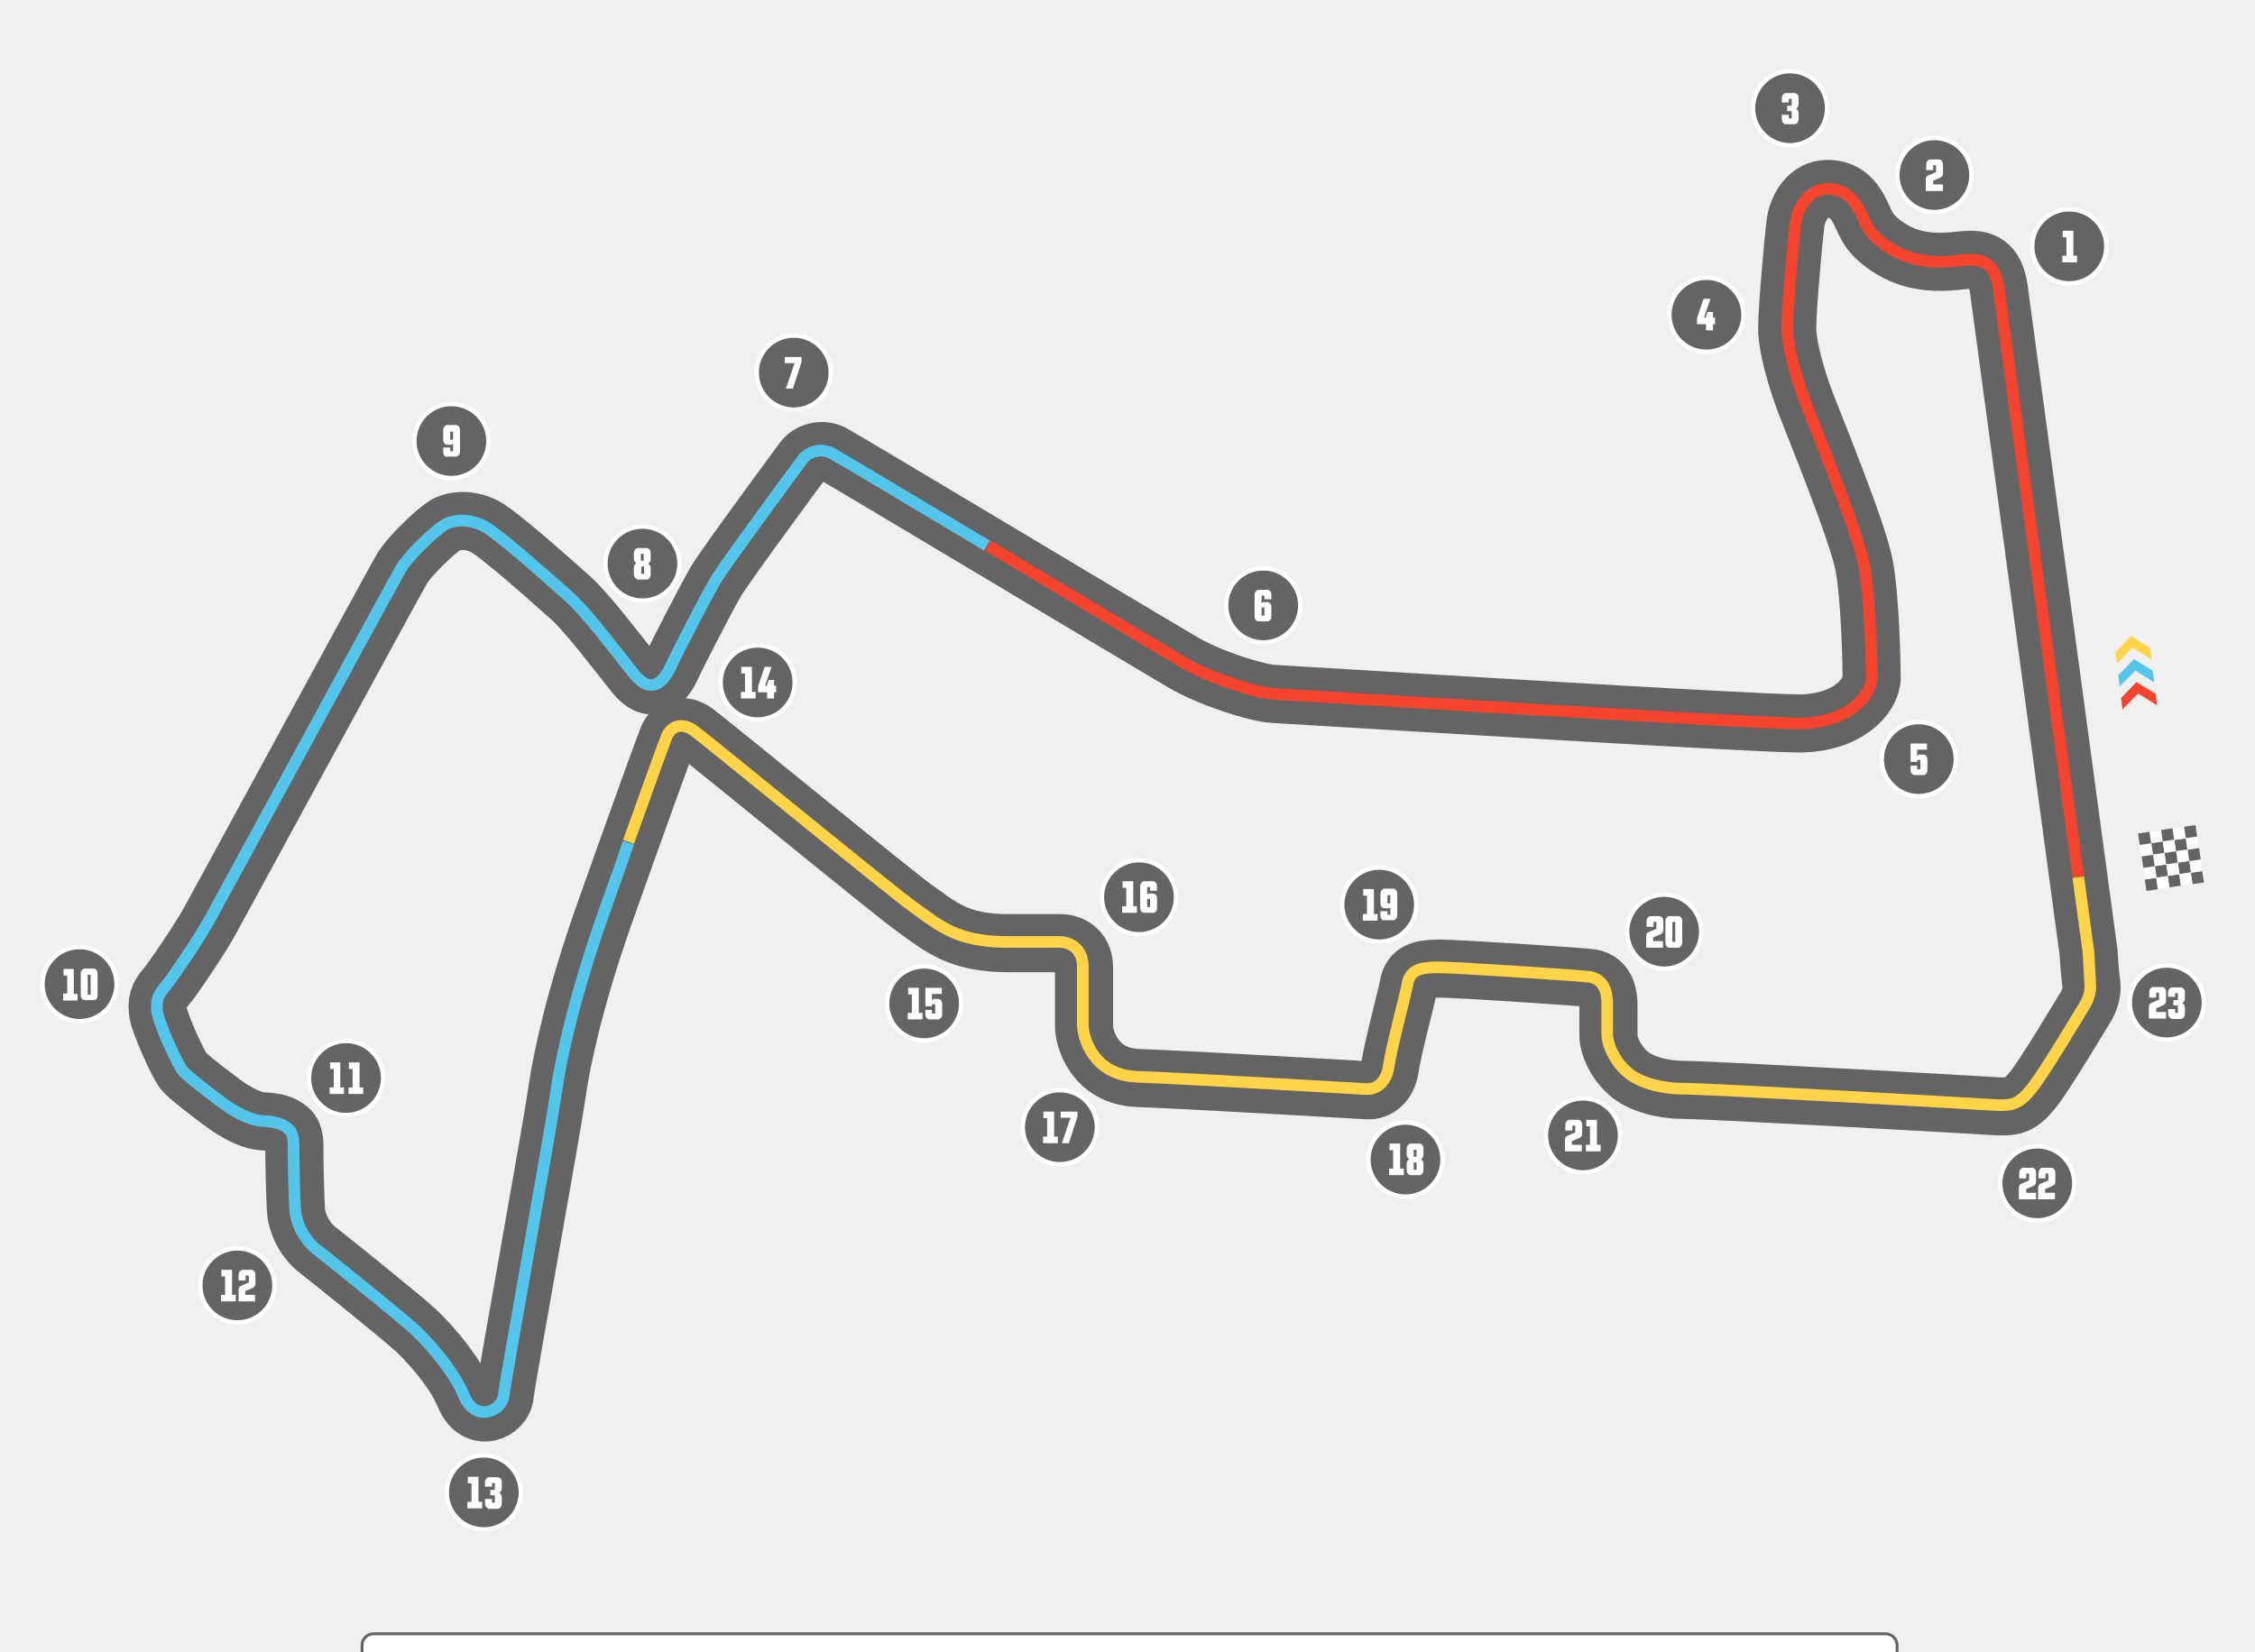
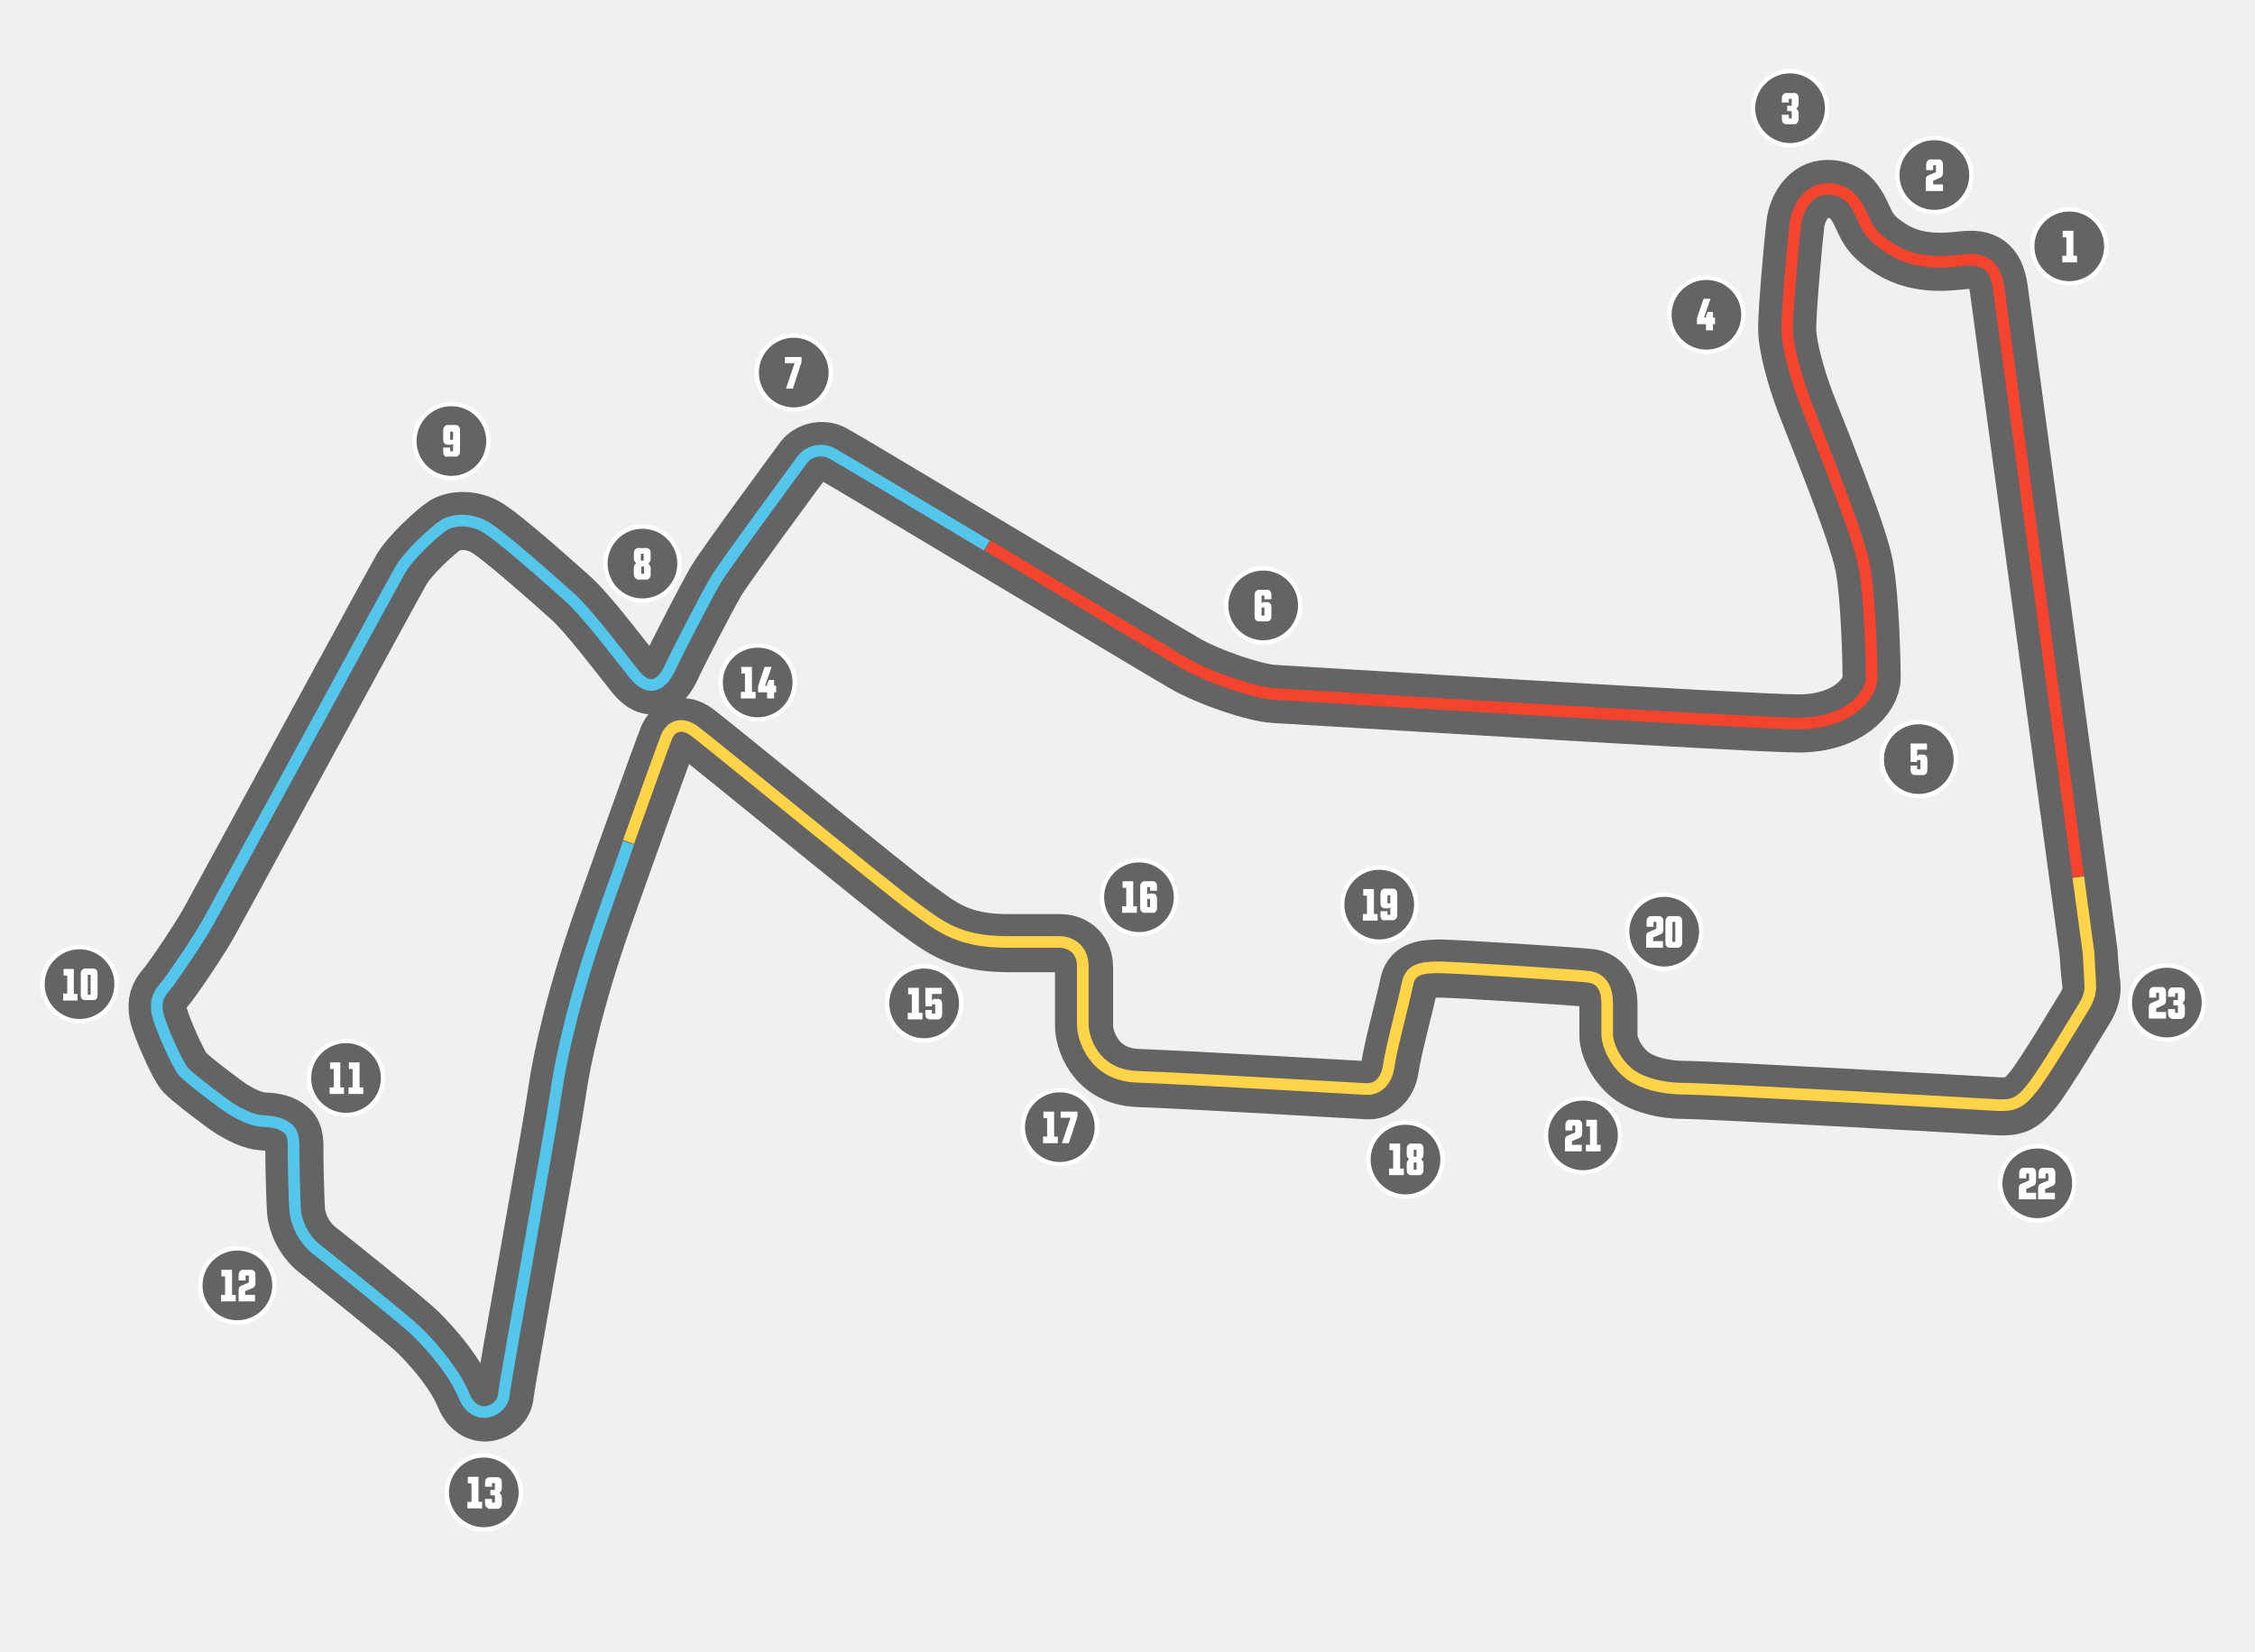
- <svg xmlns="http://www.w3.org/2000/svg" xmlns:xlink="http://www.w3.org/1999/xlink" version="1.1" x="0px" y="0px" viewBox="0 0 550 403" style="enable-background:new 0 0 550 443.7;" xml:space="preserve">
+ <svg xmlns="http://www.w3.org/2000/svg" version="1.1" x="0px" y="0px" viewBox="0 0 550 403" style="enable-background:new 0 0 550 443.7;" xml:space="preserve">
  <style type="text/css">
	.st0{fill:none;stroke:#646464;stroke-width:14.173;stroke-miterlimit:10;}
	.st1{fill:none;stroke:#FFD449;stroke-width:2.835;stroke-miterlimit:10;}
	.st2{fill:none;stroke:#54C6EB;stroke-width:2.835;stroke-miterlimit:10;}
	.st3{fill:none;stroke:#F4442E;stroke-width:2.835;stroke-miterlimit:10;}
	.st4{fill:none;stroke:#FFFFFF;stroke-width:2.126;}
	.st5{fill:#646464;}
	.st6{fill:#FFFFFF;}
	.st7{fill:#09BC8A;}
	.st8{fill:none;stroke:#646464;stroke-width:2.835;stroke-miterlimit:10;}
	.st9{fill:none;stroke:#09BC8A;stroke-width:1.984;stroke-miterlimit:10;}
	.st10{fill:none;stroke:#09BC8A;stroke-width:2.21;stroke-miterlimit:10;}
	.st11{fill:#FF3380;}
	.st12{fill:none;stroke:#FF3380;stroke-width:1.984;stroke-miterlimit:10;}
	.st13{fill:none;stroke:#646464;stroke-width:0.709;stroke-miterlimit:10;}
	.st14{fill:none;stroke:#F4442E;stroke-width:5.669;stroke-miterlimit:10;}
	.st15{fill:none;stroke:#54C6EB;stroke-width:5.669;stroke-miterlimit:10;}
	.st16{fill:none;stroke:#FFD449;stroke-width:5.669;stroke-miterlimit:10;}
	.st17{fill:none;stroke:#09BC8A;stroke-width:2.835;stroke-miterlimit:10;}
	.st18{clip-path:url(#SVGID_00000084524135619828616440000008983860963451778445_);}
	.st19{fill:#F4442E;}
	.st20{fill:#54C6EB;}
	.st21{fill:#FFD449;}
</style>
  <g id="コース">
    <path class="st0" d="M509.4,232.3c0,0-21.1-155.9-21.9-161.9c-0.9-6-3.7-7.5-8.8-6.9c-5.2,0.6-11.4,0.9-17.2-2.6s-6.2-6-7.7-9   c-1.5-3-3.5-5.8-8.1-5.8s-7.3,4.5-7.8,8.5s-2,20.8-2,25.5c0,4.7,2.4,12.6,4.3,17.7s13,32,14.5,40.3c1.5,8.3,1.8,24.4,1.8,27.2   c0,4.5-5.9,11.2-17.8,11.2s-123.8-7-128-7.2s-15.7-3.9-22-7.6c-6.4-3.7-82.9-49.6-85.6-51s-5.7-0.4-7.1,1.4   c-1.4,1.9-18.9,25.6-21.3,29.6c-2.4,4.1-9.7,18.3-10.9,21c-2,4.4-5.1,6.6-8.9,1.9c-4.5-5.6-11.5-15-16-19   c-4.5-4-16.9-15.1-20.6-17.1c-3.7-2-7.7-1.6-9.8-0.3c-2.1,1.3-8.7,7.4-10.6,10.8c-2,3.4-44.7,82.1-47,86.2   c-2.3,4.1-8.7,13.6-10.4,15.6c-1.8,2-2.4,3.7-1.9,6.5c0.5,2.7,4.9,12.7,6.4,14.3s9.7,7.9,11.7,9.1s4.7,2.7,7.5,2.9   c2.7,0.1,4.7,0.5,6.3,1.9c1.5,1.3,1.3,3.6,1.3,5.9s0.2,11.2,0.4,14c0.2,2.9,2,7,5.2,9.5c3.2,2.5,21.4,17.1,24.4,20   c4.7,4.6,9.5,10.6,11.6,15.8c2.8,6.6,9.4,3.7,9.7-0.4c0.2-2.7,11.5-64.9,12.7-73.5c1.2-8.7,4.7-24.3,11.6-43.8   c6.9-19.5,14.6-40.8,15.5-43s3.4-3.8,6.7-1.4c3.3,2.4,49,39.9,53.5,43c6.3,4.5,10.6,8.5,22.8,8.5c8.9,0,10.9,0,12.8,0   c2,0,5.7,1.2,5.7,6c0,4.8,0,11.1,0,14.2s2.5,12.3,13.2,12.7c13.6,0.5,53.7,2.9,56,3c2.3,0.1,4.8-1.5,5.4-5.5c0.5-4,4-17,4.6-20.2   s2.9-4,7.4-4s34.5,2,36.8,2.3s4.5,1.8,4.5,6.6c0,3,0,4.9,0,7.4c0,2.4,1.6,6.3,4.7,9.1c3.1,2.9,9,4.2,13.6,4.2   c6.5,0,72.1,3.7,76.5,4c4.2,0.2,5.8-0.4,8.7-4c2.9-3.5,11.5-18,12.7-19.9c1.2-1.9,1.8-3.8,1.6-5.9   C509.7,237.6,509.4,232.3,509.4,232.3z" />
  </g>
  <g id="セクター">
    <path class="st1" d="M153.3,205.4c4.7-13.2,8.7-24.2,9.3-25.7c0.9-2.2,3.4-3.8,6.7-1.4c3.3,2.4,49,39.9,53.5,43   c6.3,4.5,10.6,8.5,22.8,8.5c8.9,0,10.9,0,12.8,0c2,0,5.7,1.2,5.7,6c0,4.8,0,11.1,0,14.2s2.5,12.3,13.2,12.7c13.6,0.5,53.7,2.9,56,3   c2.3,0.1,4.8-1.5,5.4-5.5c0.5-4,4-17,4.6-20.2s2.9-4,7.4-4s34.5,2,36.8,2.3s4.5,1.8,4.5,6.6c0,3,0,4.9,0,7.4c0,2.4,1.6,6.3,4.7,9.1   c3.1,2.9,9,4.2,13.6,4.2c6.5,0,72.1,3.7,76.5,4c4.2,0.2,5.8-0.4,8.7-4c2.9-3.5,11.5-18,12.7-19.9c1.2-1.9,1.8-3.8,1.6-5.9   c-0.1-2.1-0.4-7.4-0.4-7.4s-1-7.1-2.5-18.4" />
    <path class="st2" d="M240.7,133.1c-18.9-11.3-36.5-21.8-37.8-22.5c-2.7-1.4-5.7-0.4-7.1,1.4c-1.4,1.9-18.9,25.6-21.3,29.6   c-2.4,4.1-9.7,18.3-10.9,21c-2,4.4-5.1,6.6-8.9,1.9c-4.5-5.6-11.5-15-16-19c-4.5-4-16.9-15.1-20.6-17.1c-3.7-2-7.7-1.6-9.8-0.3   c-2.1,1.3-8.7,7.4-10.6,10.8c-2,3.4-44.7,82.1-47,86.2c-2.3,4.1-8.7,13.6-10.4,15.6c-1.8,2-2.4,3.7-1.9,6.5   c0.5,2.7,4.9,12.7,6.4,14.3s9.7,7.9,11.7,9.1s4.7,2.7,7.5,2.9c2.7,0.1,4.7,0.5,6.3,1.9c1.5,1.3,1.3,3.6,1.3,5.9s0.2,11.2,0.4,14   c0.2,2.9,2,7,5.2,9.5c3.2,2.5,21.4,17.1,24.4,20c4.7,4.6,9.5,10.6,11.6,15.8c2.8,6.6,9.4,3.7,9.7-0.4c0.2-2.7,11.5-64.9,12.7-73.5   c1.2-8.7,4.7-24.3,11.6-43.8c2-5.8,4.2-11.7,6.1-17.3" />
    <path class="st3" d="M506.9,213.9c-5.6-41.4-18.8-138.7-19.4-143.5c-0.9-6-3.7-7.5-8.8-6.9c-5.2,0.6-11.4,0.9-17.2-2.6   s-6.2-6-7.7-9c-1.5-3-3.5-5.8-8.1-5.8s-7.3,4.5-7.8,8.5s-2,20.8-2,25.5c0,4.7,2.4,12.6,4.3,17.7s13,32,14.5,40.3   c1.5,8.3,1.8,24.4,1.8,27.2c0,4.5-5.9,11.2-17.8,11.2s-123.8-7-128-7.2s-15.7-3.9-22-7.6c-3.4-2-26.4-15.8-47.8-28.6" />
  </g>
  <g id="コーナー番号">
    <g>
      <g>
        <circle class="st4" cx="504.7" cy="60.1" r="8.5" />
        <circle class="st5" cx="504.7" cy="60.1" r="8.5" />
      </g>
      <g>
        <path class="st6" d="M503,64v-1.6h1v-4.5h-0.9v-1.6h2.6v6.1h0.9V64H503z" />
      </g>
    </g>
    <g>
      <g>
        <circle class="st4" cx="471.8" cy="42.7" r="8.5" />
        <circle class="st5" cx="471.8" cy="42.7" r="8.5" />
      </g>
      <g>
        <path class="st6" d="M469.7,46.6V44c0-0.6,0.1-1,0.6-1.2l1.9-0.8v-1.6l-0.1-0.1h-0.5l-0.1,0.1v1.1h-1.7v-1.3     c0-0.8,0.4-1.1,0.8-1.3h2.5c0.5,0.2,0.8,0.5,0.8,1.3v1.9c0,0.6-0.1,0.9-0.6,1.2l-1.8,0.8V45h2.4v1.6H469.7z" />
      </g>
    </g>
    <g>
      <g>
        <circle class="st4" cx="436.6" cy="26.4" r="8.5" />
        <circle class="st5" cx="436.6" cy="26.4" r="8.5" />
      </g>
      <g>
        <path class="st6" d="M435.4,30.3c-0.5-0.2-0.8-0.5-0.8-1.3v-1h1.7v0.8l0.1,0.1h0.5l0.1-0.1v-1.6l-0.1-0.1h-1v-1.3h1l0.1-0.1v-1.5     l-0.1-0.1h-0.5l-0.1,0.1V25h-1.7v-1c0-0.8,0.4-1.1,0.8-1.3h2.5c0.5,0.2,0.8,0.5,0.8,1.3v1.3c0,0.6-0.2,0.9-0.6,1.2     c0.4,0.3,0.6,0.6,0.6,1.2V29c0,0.8-0.4,1.1-0.8,1.3H435.4z" />
      </g>
    </g>
    <g>
      <g>
        <circle class="st4" cx="416.2" cy="76.8" r="8.5" />
        <circle class="st5" cx="416.2" cy="76.8" r="8.5" />
      </g>
      <g>
        <path class="st6" d="M417.8,79.1v1.5h-1.7v-1.5h-2.2v-1.5l1.6-4.7h1.7l-1.6,4.6h0.5v-0.4l0.4-1h1.3v1.4h0.5v1.6H417.8z" />
      </g>
    </g>
    <g>
      <g>
        <circle class="st4" cx="468" cy="185.2" r="8.5" />
        <circle class="st5" cx="468" cy="185.2" r="8.5" />
      </g>
      <g>
        <path class="st6" d="M466.8,189.1c-0.5-0.2-0.8-0.5-0.8-1.3v-1h1.6v0.8l0.1,0.1h0.6l0.1-0.1v-2.1l-0.1-0.1h-0.6l-0.1,0.1v0.4     h-1.6v-4.5h4v1.5h-2.4v1.6l0.4-0.4h1.3c0.5,0.2,0.8,0.5,0.8,1.3v2.4c0,0.8-0.4,1.1-0.8,1.3H466.8z" />
      </g>
    </g>
    <g>
      <g>
        <circle class="st4" cx="308.1" cy="147.7" r="8.5" />
        <circle class="st5" cx="308.1" cy="147.7" r="8.5" />
      </g>
      <g>
        <path class="st6" d="M309.3,151.6h-2.5c-0.5-0.2-0.8-0.5-0.8-1.3v-5.1c0-0.8,0.4-1.1,0.8-1.3h2.5c0.5,0.2,0.8,0.5,0.8,1.3v1h-1.7     v-0.8l-0.1-0.1h-0.5l-0.1,0.1v1.8l0.3-0.3h1.3c0.5,0.2,0.8,0.5,0.8,1.3v2.2C310.1,151.1,309.8,151.4,309.3,151.6z M308.3,150.2     l0.1-0.1v-1.8l-0.1-0.1h-0.5l-0.1,0.1v1.8l0.1,0.1H308.3z" />
      </g>
    </g>
    <g>
      <g>
        <circle class="st4" cx="193.6" cy="90.9" r="8.5" />
        <circle class="st5" cx="193.6" cy="90.9" r="8.5" />
      </g>
      <g>
        <path class="st6" d="M191.7,94.8l2.1-6.2h-2.4v-1.5h4.1v1.2l-2.1,6.5H191.7z" />
      </g>
    </g>
    <g>
      <g>
        <circle class="st4" cx="156.7" cy="137.5" r="8.5" />
        <circle class="st5" cx="156.7" cy="137.5" r="8.5" />
      </g>
      <g>
        <path class="st6" d="M155.4,141.3c-0.5-0.2-0.8-0.5-0.8-1.3v-1.4c0-0.6,0.2-0.9,0.6-1.2c-0.4-0.3-0.6-0.6-0.6-1.2V135     c0-0.8,0.4-1.1,0.8-1.3h2.5c0.5,0.2,0.8,0.5,0.8,1.3v1.3c0,0.6-0.2,0.9-0.6,1.2c0.4,0.3,0.6,0.6,0.6,1.2v1.4     c0,0.8-0.4,1.1-0.8,1.3H155.4z M156.3,136.7l0.1,0.1h0.5l0.1-0.1v-1.5l-0.1-0.1h-0.5l-0.1,0.1V136.7z M157.1,139.9v-1.6l-0.1-0.1     h-0.5l-0.1,0.1v1.6l0.1,0.1h0.5L157.1,139.9z" />
      </g>
    </g>
    <g>
      <g>
        <circle class="st4" cx="110.1" cy="107.6" r="8.5" />
        <circle class="st5" cx="110.1" cy="107.6" r="8.5" />
      </g>
      <g>
        <path class="st6" d="M108.9,111.5c-0.5-0.2-0.8-0.5-0.8-1.3v-1h1.7v0.8l0.1,0.1h0.5l0.1-0.1v-1.8l-0.3,0.3h-1.3     c-0.5-0.2-0.8-0.5-0.8-1.3v-2.2c0-0.8,0.4-1.1,0.8-1.3h2.5c0.5,0.2,0.8,0.5,0.8,1.3v5.1c0,0.8-0.4,1.1-0.8,1.3H108.9z      M110.5,107.2v-1.8l-0.1-0.1h-0.5l-0.1,0.1v1.8l0.1,0.1h0.5L110.5,107.2z" />
      </g>
    </g>
    <g>
      <g>
        <circle class="st4" cx="57.9" cy="313.6" r="8.5" />
        <circle class="st5" cx="57.9" cy="313.6" r="8.5" />
      </g>
      <g>
        <path class="st6" d="M53.9,317.5v-1.6h1v-4.5H54v-1.6h2.6v6.1h0.9v1.6H53.9z" />
        <path class="st6" d="M58.2,317.5v-2.6c0-0.6,0.1-1,0.6-1.2l1.9-0.8v-1.6l-0.1-0.1H60l-0.1,0.1v1.1h-1.7v-1.3     c0-0.8,0.4-1.1,0.8-1.3h2.5c0.5,0.2,0.8,0.5,0.8,1.3v1.9c0,0.6-0.1,0.9-0.6,1.2l-1.9,0.8v0.9h2.4v1.6H58.2z" />
      </g>
    </g>
    <g>
      <g>
        <circle class="st4" cx="118" cy="364.1" r="8.5" />
        <circle class="st5" cx="118" cy="364.1" r="8.5" />
      </g>
      <g>
        <path class="st6" d="M114,368v-1.6h1v-4.5h-0.9v-1.6h2.6v6.1h0.9v1.6H114z" />
        <path class="st6" d="M119.1,368c-0.5-0.2-0.8-0.5-0.8-1.3v-1h1.7v0.8l0.1,0.1h0.5l0.1-0.1v-1.6l-0.1-0.1h-1v-1.3h1l0.1-0.1v-1.5     l-0.1-0.1h-0.5l-0.1,0.1v0.8h-1.7v-1c0-0.8,0.4-1.1,0.8-1.3h2.5c0.5,0.2,0.8,0.5,0.8,1.3v1.3c0,0.6-0.2,0.9-0.6,1.2     c0.4,0.3,0.6,0.6,0.6,1.2v1.4c0,0.8-0.4,1.1-0.8,1.3H119.1z" />
      </g>
    </g>
    <g>
      <g>
        <circle class="st4" cx="184.8" cy="166.5" r="8.5" />
        <circle class="st5" cx="184.8" cy="166.5" r="8.5" />
      </g>
      <g>
        <path class="st6" d="M180.7,170.4v-1.6h1v-4.5h-0.9v-1.6h2.6v6.1h0.9v1.6H180.7z" />
        <path class="st6" d="M188.8,168.9v1.5h-1.7v-1.5h-2.2v-1.5l1.6-4.7h1.7l-1.6,4.6h0.5v-0.4l0.4-1h1.3v1.4h0.5v1.6H188.8z" />
      </g>
    </g>
    <g>
      <g>
        <circle class="st4" cx="225.4" cy="244.8" r="8.5" />
        <circle class="st5" cx="225.4" cy="244.8" r="8.5" />
      </g>
      <g>
        <path class="st6" d="M221.4,248.7v-1.6h1v-4.5h-0.9v-1.6h2.6v6.1h0.9v1.6H221.4z" />
        <path class="st6" d="M226.5,248.7c-0.5-0.2-0.8-0.5-0.8-1.3v-1h1.6v0.8l0.1,0.1h0.6l0.1-0.1v-2.1L228,245h-0.6l-0.1,0.1v0.4h-1.6     v-4.5h4v1.5h-2.4v1.6l0.4-0.4h1.3c0.5,0.2,0.8,0.5,0.8,1.3v2.4c0,0.8-0.4,1.1-0.8,1.3H226.5z" />
      </g>
    </g>
    <g>
      <g>
        <circle class="st4" cx="277.8" cy="218.9" r="8.5" />
        <circle class="st5" cx="277.8" cy="218.9" r="8.5" />
      </g>
      <g>
        <path class="st6" d="M273.7,222.7v-1.6h1v-4.5h-0.9v-1.6h2.6v6.1h0.9v1.6H273.7z" />
        <path class="st6" d="M281.4,222.7h-2.5c-0.5-0.2-0.8-0.5-0.8-1.3v-5.1c0-0.8,0.4-1.1,0.8-1.3h2.5c0.5,0.2,0.8,0.5,0.8,1.3v1h-1.7     v-0.8l-0.1-0.1h-0.5l-0.1,0.1v1.8l0.3-0.3h1.3c0.5,0.2,0.8,0.5,0.8,1.3v2.2C282.2,222.3,281.8,222.6,281.4,222.7z M280.4,221.3     l0.1-0.1v-1.8l-0.1-0.1h-0.5l-0.1,0.1v1.8l0.1,0.1H280.4z" />
      </g>
    </g>
    <g>
      <g>
        <circle class="st4" cx="258.5" cy="275" r="8.5" />
        <circle class="st5" cx="258.5" cy="275" r="8.5" />
      </g>
      <g>
        <path class="st6" d="M254.4,278.9v-1.6h1v-4.5h-0.9v-1.6h2.6v6.1h0.9v1.6H254.4z" />
        <path class="st6" d="M259,278.9l2.1-6.2h-2.4v-1.5h4.1v1.2l-2.1,6.5H259z" />
      </g>
    </g>
    <g>
      <g>
        <circle class="st4" cx="342.8" cy="282.9" r="8.5" />
        <circle class="st5" cx="342.8" cy="282.9" r="8.5" />
      </g>
      <g>
        <path class="st6" d="M338.8,286.7v-1.6h1v-4.5h-0.9v-1.6h2.6v6.1h0.9v1.6H338.8z" />
        <path class="st6" d="M343.9,286.7c-0.5-0.2-0.8-0.5-0.8-1.3V284c0-0.6,0.2-0.9,0.6-1.2c-0.4-0.3-0.6-0.6-0.6-1.2v-1.3     c0-0.8,0.4-1.1,0.8-1.3h2.5c0.5,0.2,0.8,0.5,0.8,1.3v1.3c0,0.6-0.2,0.9-0.6,1.2c0.4,0.3,0.6,0.6,0.6,1.2v1.4     c0,0.8-0.4,1.1-0.8,1.3H343.9z M344.8,282.1l0.1,0.1h0.5l0.1-0.1v-1.5l-0.1-0.1h-0.5l-0.1,0.1V282.1z M345.5,285.3v-1.6l-0.1-0.1     h-0.5l-0.1,0.1v1.6l0.1,0.1h0.5L345.5,285.3z" />
      </g>
    </g>
    <g>
      <g>
        <circle class="st4" cx="336.4" cy="220.7" r="8.5" />
        <circle class="st5" cx="336.4" cy="220.7" r="8.5" />
      </g>
      <g>
        <path class="st6" d="M332.4,224.6V223h1v-4.5h-0.9v-1.6h2.6v6.1h0.9v1.6H332.4z" />
        <path class="st6" d="M337.5,224.6c-0.5-0.2-0.8-0.5-0.8-1.3v-1h1.7v0.8l0.1,0.1h0.5l0.1-0.1v-1.8l-0.3,0.3h-1.3     c-0.5-0.2-0.8-0.5-0.8-1.3v-2.2c0-0.8,0.4-1.1,0.8-1.3h2.5c0.5,0.2,0.8,0.5,0.8,1.3v5.1c0,0.8-0.4,1.1-0.8,1.3H337.5z      M339.1,220.3v-1.8l-0.1-0.1h-0.5l-0.1,0.1v1.8l0.1,0.1h0.5L339.1,220.3z" />
      </g>
    </g>
    <g>
      <g>
        <circle class="st4" cx="405.9" cy="227.3" r="8.5" />
        <circle class="st5" cx="405.9" cy="227.3" r="8.5" />
      </g>
      <g>
        <path class="st6" d="M401.5,231.2v-2.6c0-0.6,0.1-1,0.6-1.2l1.9-0.8V225l-0.1-0.1h-0.5l-0.1,0.1v1.1h-1.7v-1.3     c0-0.8,0.4-1.1,0.8-1.3h2.5c0.5,0.2,0.8,0.5,0.8,1.3v1.9c0,0.6-0.1,0.9-0.6,1.2l-1.9,0.8v0.9h2.4v1.6H401.5z" />
        <path class="st6" d="M409.5,231.2H407c-0.5-0.2-0.8-0.5-0.8-1.3v-5.1c0-0.8,0.4-1.1,0.8-1.3h2.5c0.5,0.2,0.8,0.5,0.8,1.3v5.1     C410.3,230.7,409.9,231,409.5,231.2z M408.6,225l-0.1-0.1H408l-0.1,0.1v4.7l0.1,0.1h0.5l0.1-0.1V225z" />
      </g>
    </g>
    <g>
      <g>
        <circle class="st4" cx="386.1" cy="277" r="8.5" />
        <circle class="st5" cx="386.1" cy="277" r="8.5" />
      </g>
      <g>
        <path class="st6" d="M381.7,280.9v-2.6c0-0.6,0.1-1,0.6-1.2l1.9-0.8v-1.6l-0.1-0.1h-0.5l-0.1,0.1v1.1h-1.7v-1.3     c0-0.8,0.4-1.1,0.8-1.3h2.5c0.5,0.2,0.8,0.5,0.8,1.3v1.9c0,0.6-0.1,0.9-0.6,1.2l-1.9,0.8v0.9h2.4v1.6H381.7z" />
        <path class="st6" d="M386.8,280.9v-1.6h1v-4.5h-0.9v-1.6h2.6v6.1h0.9v1.6H386.8z" />
      </g>
    </g>
    <g>
      <g>
        <circle class="st4" cx="496.9" cy="288.7" r="8.5" />
        <circle class="st5" cx="496.9" cy="288.7" r="8.5" />
      </g>
      <g>
        <path class="st6" d="M492.4,292.5V290c0-0.6,0.1-1,0.6-1.2l1.9-0.8v-1.6l-0.1-0.1h-0.5l-0.1,0.1v1.1h-1.7v-1.3     c0-0.8,0.4-1.1,0.8-1.3h2.5c0.5,0.2,0.8,0.5,0.8,1.3v1.9c0,0.6-0.1,0.9-0.6,1.2l-1.8,0.8v0.9h2.4v1.6H492.4z" />
        <path class="st6" d="M497.1,292.5V290c0-0.6,0.1-1,0.6-1.2l1.9-0.8v-1.6l-0.1-0.1h-0.5l-0.1,0.1v1.1h-1.7v-1.3     c0-0.8,0.4-1.1,0.8-1.3h2.5c0.5,0.2,0.8,0.5,0.8,1.3v1.9c0,0.6-0.1,0.9-0.6,1.2l-1.9,0.8v0.9h2.4v1.6H497.1z" />
      </g>
    </g>
    <g>
      <g>
        <circle class="st4" cx="19.4" cy="240.1" r="8.5" />
        <circle class="st5" cx="19.4" cy="240.1" r="8.5" />
      </g>
      <g>
        <path class="st6" d="M15.4,244v-1.6h1V238h-0.9v-1.6H18v6.1h0.9v1.6H15.4z" />
        <path class="st6" d="M23,244h-2.5c-0.5-0.2-0.8-0.5-0.8-1.3v-5.1c0-0.8,0.4-1.1,0.8-1.3H23c0.5,0.2,0.8,0.5,0.8,1.3v5.1     C23.8,243.6,23.5,243.9,23,244z M22.1,237.9l-0.1-0.1h-0.5l-0.1,0.1v4.7l0.1,0.1H22l0.1-0.1V237.9z" />
      </g>
    </g>
    <g>
      <g>
        <circle class="st4" cx="84.4" cy="263" r="8.5" />
        <circle class="st5" cx="84.4" cy="263" r="8.5" />
      </g>
      <g>
        <path class="st6" d="M80.4,266.9v-1.6h1v-4.5h-0.9v-1.6H83v6.1h0.9v1.6H80.4z" />
        <path class="st6" d="M85,266.9v-1.6h1v-4.5h-0.9v-1.6h2.6v6.1h0.9v1.6H85z" />
      </g>
    </g>
    <g>
      <g>
        <circle class="st4" cx="528.5" cy="244.6" r="8.5" />
        <circle class="st5" cx="528.5" cy="244.6" r="8.5" />
      </g>
      <g>
        <path class="st6" d="M524.1,248.5v-2.6c0-0.6,0.1-1,0.6-1.2l1.9-0.8v-1.6l-0.1-0.1h-0.5l-0.1,0.1v1.1h-1.7v-1.3     c0-0.8,0.4-1.1,0.8-1.3h2.5c0.5,0.2,0.8,0.5,0.8,1.3v1.9c0,0.6-0.1,0.9-0.6,1.2l-1.8,0.8v0.9h2.4v1.6H524.1z" />
        <path class="st6" d="M529.6,248.5c-0.5-0.2-0.8-0.5-0.8-1.3v-1h1.7v0.8l0.1,0.1h0.5l0.1-0.1v-1.6l-0.1-0.1h-1V244h1l0.1-0.1v-1.5     l-0.1-0.1h-0.5l-0.1,0.1v0.8h-1.7v-1c0-0.8,0.4-1.1,0.8-1.3h2.5c0.5,0.2,0.8,0.5,0.8,1.3v1.3c0,0.6-0.2,0.9-0.6,1.2     c0.4,0.3,0.6,0.6,0.6,1.2v1.4c0,0.8-0.4,1.1-0.8,1.3H529.6z" />
      </g>
    </g>
  </g>
-   <g id="アイコン">
-     <g>
-       <rect x="534.6" y="212.6" transform="matrix(-0.9891 0.1476 -0.1476 -0.9891 1097.692 346.6735)" class="st5" width="2.8" height="2.8" />
-       <rect x="529" y="213.5" transform="matrix(-0.9891 0.1476 -0.1476 -0.9891 1086.663 349.1651)" class="st5" width="2.8" height="2.8" />
-       <rect x="531.3" y="210.3" transform="matrix(-0.9891 0.1476 -0.1476 -0.9891 1090.932 342.4045)" class="st5" width="2.8" height="2.8" />
-       <rect x="525.7" y="211.1" transform="matrix(-0.9891 0.1476 -0.1476 -0.9891 1079.902 344.8961)" class="st5" width="2.8" height="2.8" />
-       <rect x="530.5" y="204.6" transform="matrix(-0.9891 0.1476 -0.1476 -0.9891 1088.44 331.3749)" class="st5" width="2.8" height="2.8" />
-       <rect x="524.9" y="205.5" transform="matrix(-0.9891 0.1476 -0.1476 -0.9891 1077.41 333.8666)" class="st5" width="2.8" height="2.8" />
-       <rect x="523.4" y="214.3" transform="matrix(-0.9891 0.1476 -0.1476 -0.9891 1075.633 351.6568)" class="st5" width="2.8" height="2.8" />
-       <rect x="526.2" y="213.9" transform="matrix(-0.9891 0.1476 -0.1476 -0.9891 1081.148 350.4109)" class="st6" width="2.8" height="2.8" />
-       <rect x="531.8" y="213.1" transform="matrix(-0.9891 0.1476 -0.1476 -0.9891 1092.178 347.9193)" class="st6" width="2.8" height="2.8" />
-       <rect x="534.1" y="209.8" transform="matrix(-0.9891 0.1476 -0.1476 -0.9891 1096.447 341.1587)" class="st6" width="2.8" height="2.8" />
-       <rect x="528.5" y="210.7" transform="matrix(-0.9891 0.1476 -0.1476 -0.9891 1085.417 343.6503)" class="st6" width="2.8" height="2.8" />
-       <rect x="522.9" y="211.5" transform="matrix(-0.9891 0.1476 -0.1476 -0.9891 1074.387 346.142)" class="st6" width="2.8" height="2.8" />
-       <rect x="525.3" y="208.3" transform="matrix(-0.9891 0.1476 -0.1476 -0.9891 1078.656 339.3814)" class="st6" width="2.8" height="2.8" />
-       <rect x="530.9" y="207.5" transform="matrix(-0.9891 0.1476 -0.1476 -0.9891 1089.686 336.8897)" class="st6" width="2.8" height="2.8" />
-       <rect x="524.5" y="202.7" transform="matrix(-0.9891 0.1476 -0.1476 -0.9891 1076.165 328.3518)" class="st6" width="2.8" height="2.8" />
-       <rect x="530.1" y="201.8" transform="matrix(-0.9891 0.1476 -0.1476 -0.9891 1087.194 325.8602)" class="st6" width="2.8" height="2.8" />
-       <rect x="533.3" y="204.2" transform="matrix(-0.9891 0.1476 -0.1476 -0.9891 1093.955 330.1291)" class="st6" width="2.8" height="2.8" />
-       <rect x="527.7" y="205.1" transform="matrix(-0.9891 0.1476 -0.1476 -0.9891 1082.925 332.6208)" class="st6" width="2.8" height="2.8" />
-       <rect x="522.1" y="205.9" transform="matrix(-0.9891 0.1476 -0.1476 -0.9891 1071.896 335.1124)" class="st6" width="2.8" height="2.8" />
-       <rect x="533.7" y="207" transform="matrix(-0.9891 0.1476 -0.1476 -0.9891 1095.201 335.6439)" class="st5" width="2.8" height="2.8" />
-       <rect x="528.1" y="207.9" transform="matrix(-0.9891 0.1476 -0.1476 -0.9891 1084.171 338.1356)" class="st5" width="2.8" height="2.8" />
-       <rect x="527.3" y="202.3" transform="matrix(-0.9891 0.1476 -0.1476 -0.9891 1081.679 327.106)" class="st5" width="2.8" height="2.8" />
-       <rect x="522.5" y="208.7" transform="matrix(-0.9891 0.1476 -0.1476 -0.9891 1073.142 340.6272)" class="st5" width="2.8" height="2.8" />
-       <rect x="532.9" y="201.4" transform="matrix(-0.9891 0.1476 -0.1476 -0.9891 1092.709 324.6143)" class="st5" width="2.8" height="2.8" />
-       <rect x="521.7" y="203.1" transform="matrix(-0.9891 0.1476 -0.1476 -0.9891 1070.65 329.5976)" class="st5" width="2.8" height="2.8" />
-     </g>
-     <g>
-       <g>
-         <path class="st6" d="M462.8,426.3c0,1.6-1.3,2.8-2.8,2.8H91.1c-1.6,0-2.8-1.3-2.8-2.8v-24.9c0-1.6,1.3-2.8,2.8-2.8h368.8     c1.6,0,2.8,1.3,2.8,2.8V426.3z" />
-         <path class="st13" d="M462.8,426.3c0,1.6-1.3,2.8-2.8,2.8H91.1c-1.6,0-2.8-1.3-2.8-2.8v-24.9c0-1.6,1.3-2.8,2.8-2.8h368.8     c1.6,0,2.8,1.3,2.8,2.8V426.3z" />
-       </g>
-       <g>
-         <path class="st5" d="M133.8,415.3v2.6c0,1.3-0.6,1.7-1.3,2h-3.3c-0.7-0.3-1.3-0.7-1.3-2v-2h1.8v2.1l0.4,0.4h1.6l0.4-0.4v-2.8     l-0.3-0.4L129,414c-0.8-0.3-1.1-0.8-1.1-1.9v-2.2c0-1.3,0.6-1.7,1.3-2h3.3c0.7,0.3,1.3,0.7,1.3,2v1.9H132v-2.1l-0.4-0.4h-1.6     l-0.4,0.4v2.4l0.4,0.4l2.6,0.7C133.4,413.6,133.8,414.1,133.8,415.3z" />
-         <path class="st5" d="M135.1,407.9h5.1v1.6h-3.3v3.4h3.1v1.6h-3.1v3.7h3.4v1.6h-5.2V407.9z" />
-         <path class="st5" d="M147.5,417.9c0,1.3-0.6,1.7-1.3,2h-3.3c-0.7-0.3-1.3-0.7-1.3-2v-8c0-1.3,0.6-1.7,1.3-2h3.3     c0.7,0.3,1.3,0.7,1.3,2v2.7h-1.8v-2.8l-0.4-0.4h-1.6l-0.4,0.4v8.3l0.4,0.4h1.6l0.4-0.4v-2.7h1.8V417.9z" />
-         <path class="st5" d="M152.2,409.5v10.3h-1.8v-10.3h-2.1v-1.6h6.1v1.6H152.2z" />
-         <path class="st5" d="M161.1,417.9c0,1.3-0.6,1.7-1.3,2h-3.3c-0.7-0.3-1.3-0.7-1.3-2v-8c0-1.3,0.6-1.7,1.3-2h3.3     c0.7,0.3,1.3,0.7,1.3,2V417.9z M159.3,409.7l-0.4-0.4h-1.6l-0.4,0.4v8.3l0.4,0.4h1.6l0.4-0.4V409.7z" />
-         <path class="st5" d="M162.5,419.8v-12h4.6c0.7,0.3,1.3,0.7,1.3,2v2.6c0,1.3-0.6,1.6-1.3,1.9l-0.3,0.1l2.1,4.3v1.1h-1.6l-2.2-5.1     h-0.8v5.1H162.5z M164.3,409.4v3.9h2l0.4-0.4v-3.1l-0.4-0.4H164.3z" />
-         <path class="st5" d="M172.6,419.8v-1.6h1.8v-8.7h-1.7v-1.6h3.5v10.4h1.7v1.6H172.6z" />
-       </g>
-       <line class="st14" x1="102.5" y1="413.9" x2="123.7" y2="413.9" />
-       <g>
-         <path class="st5" d="M223.9,415.3v2.6c0,1.3-0.6,1.7-1.3,2h-3.3c-0.7-0.3-1.3-0.7-1.3-2v-2h1.8v2.1l0.4,0.4h1.6l0.4-0.4v-2.8     l-0.3-0.4l-2.6-0.8c-0.8-0.3-1.1-0.8-1.1-1.9v-2.2c0-1.3,0.6-1.7,1.3-2h3.3c0.7,0.3,1.3,0.7,1.3,2v1.9h-1.8v-2.1l-0.4-0.4h-1.6     l-0.4,0.4v2.4l0.4,0.4l2.6,0.7C223.5,413.6,223.9,414.1,223.9,415.3z" />
-         <path class="st5" d="M225.2,407.9h5.1v1.6H227v3.4h3.1v1.6H227v3.7h3.4v1.6h-5.2V407.9z" />
-         <path class="st5" d="M237.6,417.9c0,1.3-0.6,1.7-1.3,2h-3.3c-0.7-0.3-1.3-0.7-1.3-2v-8c0-1.3,0.6-1.7,1.3-2h3.3     c0.7,0.3,1.3,0.7,1.3,2v2.7h-1.8v-2.8l-0.4-0.4h-1.6l-0.4,0.4v8.3l0.4,0.4h1.6l0.4-0.4v-2.7h1.8V417.9z" />
-         <path class="st5" d="M242.3,409.5v10.3h-1.8v-10.3h-2.1v-1.6h6.1v1.6H242.3z" />
-         <path class="st5" d="M251.2,417.9c0,1.3-0.6,1.7-1.3,2h-3.3c-0.7-0.3-1.3-0.7-1.3-2v-8c0-1.3,0.6-1.7,1.3-2h3.3     c0.7,0.3,1.3,0.7,1.3,2V417.9z M249.4,409.7l-0.4-0.4h-1.6l-0.4,0.4v8.3l0.4,0.4h1.6l0.4-0.4V409.7z" />
-         <path class="st5" d="M252.6,419.8v-12h4.6c0.7,0.3,1.3,0.7,1.3,2v2.6c0,1.3-0.6,1.6-1.3,1.9l-0.3,0.1l2.1,4.3v1.1h-1.6l-2.2-5.1     h-0.8v5.1H252.6z M254.4,409.4v3.9h2l0.4-0.4v-3.1l-0.4-0.4H254.4z" />
-         <path class="st5" d="M262.3,419.8v-3.6c0-1.1,0.4-1.7,1.2-2.1l3-1.2v-3.2l-0.4-0.4h-1.7l-0.4,0.4v2h-1.8v-1.9     c0-1.3,0.6-1.7,1.3-2h3.3c0.7,0.3,1.3,0.7,1.3,2v2.5c0,1.1-0.3,1.7-1.1,2.1l-3,1.2v2.5h4.1v1.6H262.3z" />
-       </g>
-       <line class="st15" x1="192.6" y1="413.9" x2="213.8" y2="413.9" />
-       <g>
-         <path class="st5" d="M313.7,415.3v2.6c0,1.3-0.6,1.7-1.3,2h-3.3c-0.7-0.3-1.3-0.7-1.3-2v-2h1.8v2.1l0.4,0.4h1.6l0.4-0.4v-2.8     l-0.3-0.4L309,414c-0.8-0.3-1.1-0.8-1.1-1.9v-2.2c0-1.3,0.6-1.7,1.3-2h3.3c0.7,0.3,1.3,0.7,1.3,2v1.9h-1.8v-2.1l-0.4-0.4H310     l-0.4,0.4v2.4l0.4,0.4l2.6,0.7C313.4,413.6,313.7,414.1,313.7,415.3z" />
-         <path class="st5" d="M315.1,407.9h5.1v1.6h-3.3v3.4h3.1v1.6h-3.1v3.7h3.4v1.6h-5.2V407.9z" />
-         <path class="st5" d="M327.4,417.9c0,1.3-0.6,1.7-1.3,2h-3.3c-0.7-0.3-1.3-0.7-1.3-2v-8c0-1.3,0.6-1.7,1.3-2h3.3     c0.7,0.3,1.3,0.7,1.3,2v2.7h-1.8v-2.8l-0.4-0.4h-1.6l-0.4,0.4v8.3l0.4,0.4h1.6l0.4-0.4v-2.7h1.8V417.9z" />
-         <path class="st5" d="M332.1,409.5v10.3h-1.8v-10.3h-2.1v-1.6h6.1v1.6H332.1z" />
-         <path class="st5" d="M341,417.9c0,1.3-0.6,1.7-1.3,2h-3.3c-0.7-0.3-1.3-0.7-1.3-2v-8c0-1.3,0.6-1.7,1.3-2h3.3     c0.7,0.3,1.3,0.7,1.3,2V417.9z M339.2,409.7l-0.4-0.4h-1.6l-0.4,0.4v8.3l0.4,0.4h1.6l0.4-0.4V409.7z" />
-         <path class="st5" d="M342.4,419.8v-12h4.6c0.7,0.3,1.3,0.7,1.3,2v2.6c0,1.3-0.6,1.6-1.3,1.9l-0.3,0.1l2.1,4.3v1.1h-1.6l-2.2-5.1     h-0.8v5.1H342.4z M344.2,409.4v3.9h2l0.4-0.4v-3.1l-0.4-0.4H344.2z" />
-         <path class="st5" d="M353.4,419.8c-0.7-0.3-1.3-0.7-1.3-2v-1.7h1.8v1.8l0.4,0.4h1.7l0.4-0.4v-3.2l-0.4-0.3h-1.8V413h1.8l0.4-0.4     v-3l-0.4-0.4h-1.7l-0.4,0.4v1.8h-1.8v-1.7c0-1.3,0.6-1.7,1.3-2h3.3c0.7,0.3,1.3,0.7,1.3,2v1.9c0,1-0.2,1.5-0.9,1.9     c0.6,0.4,0.9,0.9,0.9,1.9v2.2c0,1.3-0.6,1.7-1.3,2H353.4z" />
-       </g>
-       <line class="st16" x1="282.4" y1="413.9" x2="303.7" y2="413.9" />
-       <g>
-         <path class="st5" d="M403.6,417.9c0,1.3-0.6,1.7-1.3,2h-4.6v-12h4.6c0.7,0.3,1.3,0.7,1.3,2V417.9z M399.5,409.4v9h2l0.4-0.4v-8.3     l-0.4-0.4H399.5z" />
-         <path class="st5" d="M405,419.8v-12h4.6c0.7,0.3,1.3,0.7,1.3,2v2.6c0,1.3-0.6,1.6-1.3,1.9l-0.3,0.1l2.1,4.3v1.1h-1.6l-2.2-5.1     h-0.8v5.1H405z M406.8,409.4v3.9h2l0.4-0.4v-3.1l-0.4-0.4H406.8z" />
-         <path class="st5" d="M418.1,415.3v2.6c0,1.3-0.6,1.7-1.3,2h-3.3c-0.7-0.3-1.3-0.7-1.3-2v-2h1.8v2.1l0.4,0.4h1.6l0.4-0.4v-2.8     l-0.3-0.4l-2.6-0.8c-0.8-0.3-1.1-0.8-1.1-1.9v-2.2c0-1.3,0.6-1.7,1.3-2h3.3c0.7,0.3,1.3,0.7,1.3,2v1.9h-1.8v-2.1l-0.4-0.4h-1.6     l-0.4,0.4v2.4l0.4,0.4l2.6,0.7C417.7,413.6,418.1,414.1,418.1,415.3z" />
-         <path class="st5" d="M425.6,409.5h-3.9v-1.6h5.8v1.5l-4,8.9h4v1.6h-5.9v-1.5L425.6,409.5z" />
-         <path class="st5" d="M434.8,417.9c0,1.3-0.6,1.7-1.3,2h-3.3c-0.7-0.3-1.3-0.7-1.3-2v-8c0-1.3,0.6-1.7,1.3-2h3.3     c0.7,0.3,1.3,0.7,1.3,2V417.9z M433,409.7l-0.4-0.4H431l-0.4,0.4v8.3l0.4,0.4h1.6l0.4-0.4V409.7z" />
-         <path class="st5" d="M440.5,407.9h1.6v12h-1.6l-2.6-7.1h-0.2v7.1h-1.6v-12h1.6l2.6,7.1h0.2V407.9z" />
-         <path class="st5" d="M443.5,407.9h5.1v1.6h-3.3v3.4h3.1v1.6h-3.1v3.7h3.4v1.6h-5.2V407.9z" />
-       </g>
-       <g>
-         <g>
-           <g>
-             <g>
-               <line class="st17" x1="373.7" y1="406.5" x2="373.7" y2="421.4" />
-             </g>
-             <g>
-               <path class="st7" d="M381.3,413.9c0,0.8-0.7,1.4-1.5,1.4c-0.8,0-1.5-0.6-1.5-1.4c0-0.8,0.7-1.4,1.5-1.4        C380.7,412.5,381.3,413.2,381.3,413.9z" />
-             </g>
-             <g>
-               <ellipse class="st7" cx="385.9" cy="413.9" rx="1.5" ry="1.4" />
-             </g>
-             <g>
-               <line class="st17" x1="392" y1="406.5" x2="392" y2="421.4" />
-             </g>
-           </g>
-         </g>
-       </g>
-     </g>
-     <g>
-       <defs>
-         <rect id="SVGID_1_" x="509.8" y="160.8" transform="matrix(0.1195 0.9928 -0.9928 0.1195 622.5812 -371.9353)" width="22.3" height="8.5" />
-       </defs>
-       <clipPath id="SVGID_00000062192139951111378610000016057288085692709512_">
-         <use xlink:href="#SVGID_1_" style="overflow:visible;" />
-       </clipPath>
-       <g style="clip-path:url(#SVGID_00000062192139951111378610000016057288085692709512_);">
-         <polygon class="st19" points="515.1,175.7 514.8,172.9 521.1,166.4 528.9,171.2 529.2,174 521.5,169.2    " />
-         <polygon class="st20" points="514.4,170.1 514.1,167.3 520.5,160.8 528.2,165.6 528.5,168.4 520.8,163.6    " />
-         <polygon class="st21" points="513.8,164.5 513.4,161.6 519.8,155.2 527.5,160 527.8,162.8 520.1,158    " />
-       </g>
-     </g>
-   </g>
</svg>
